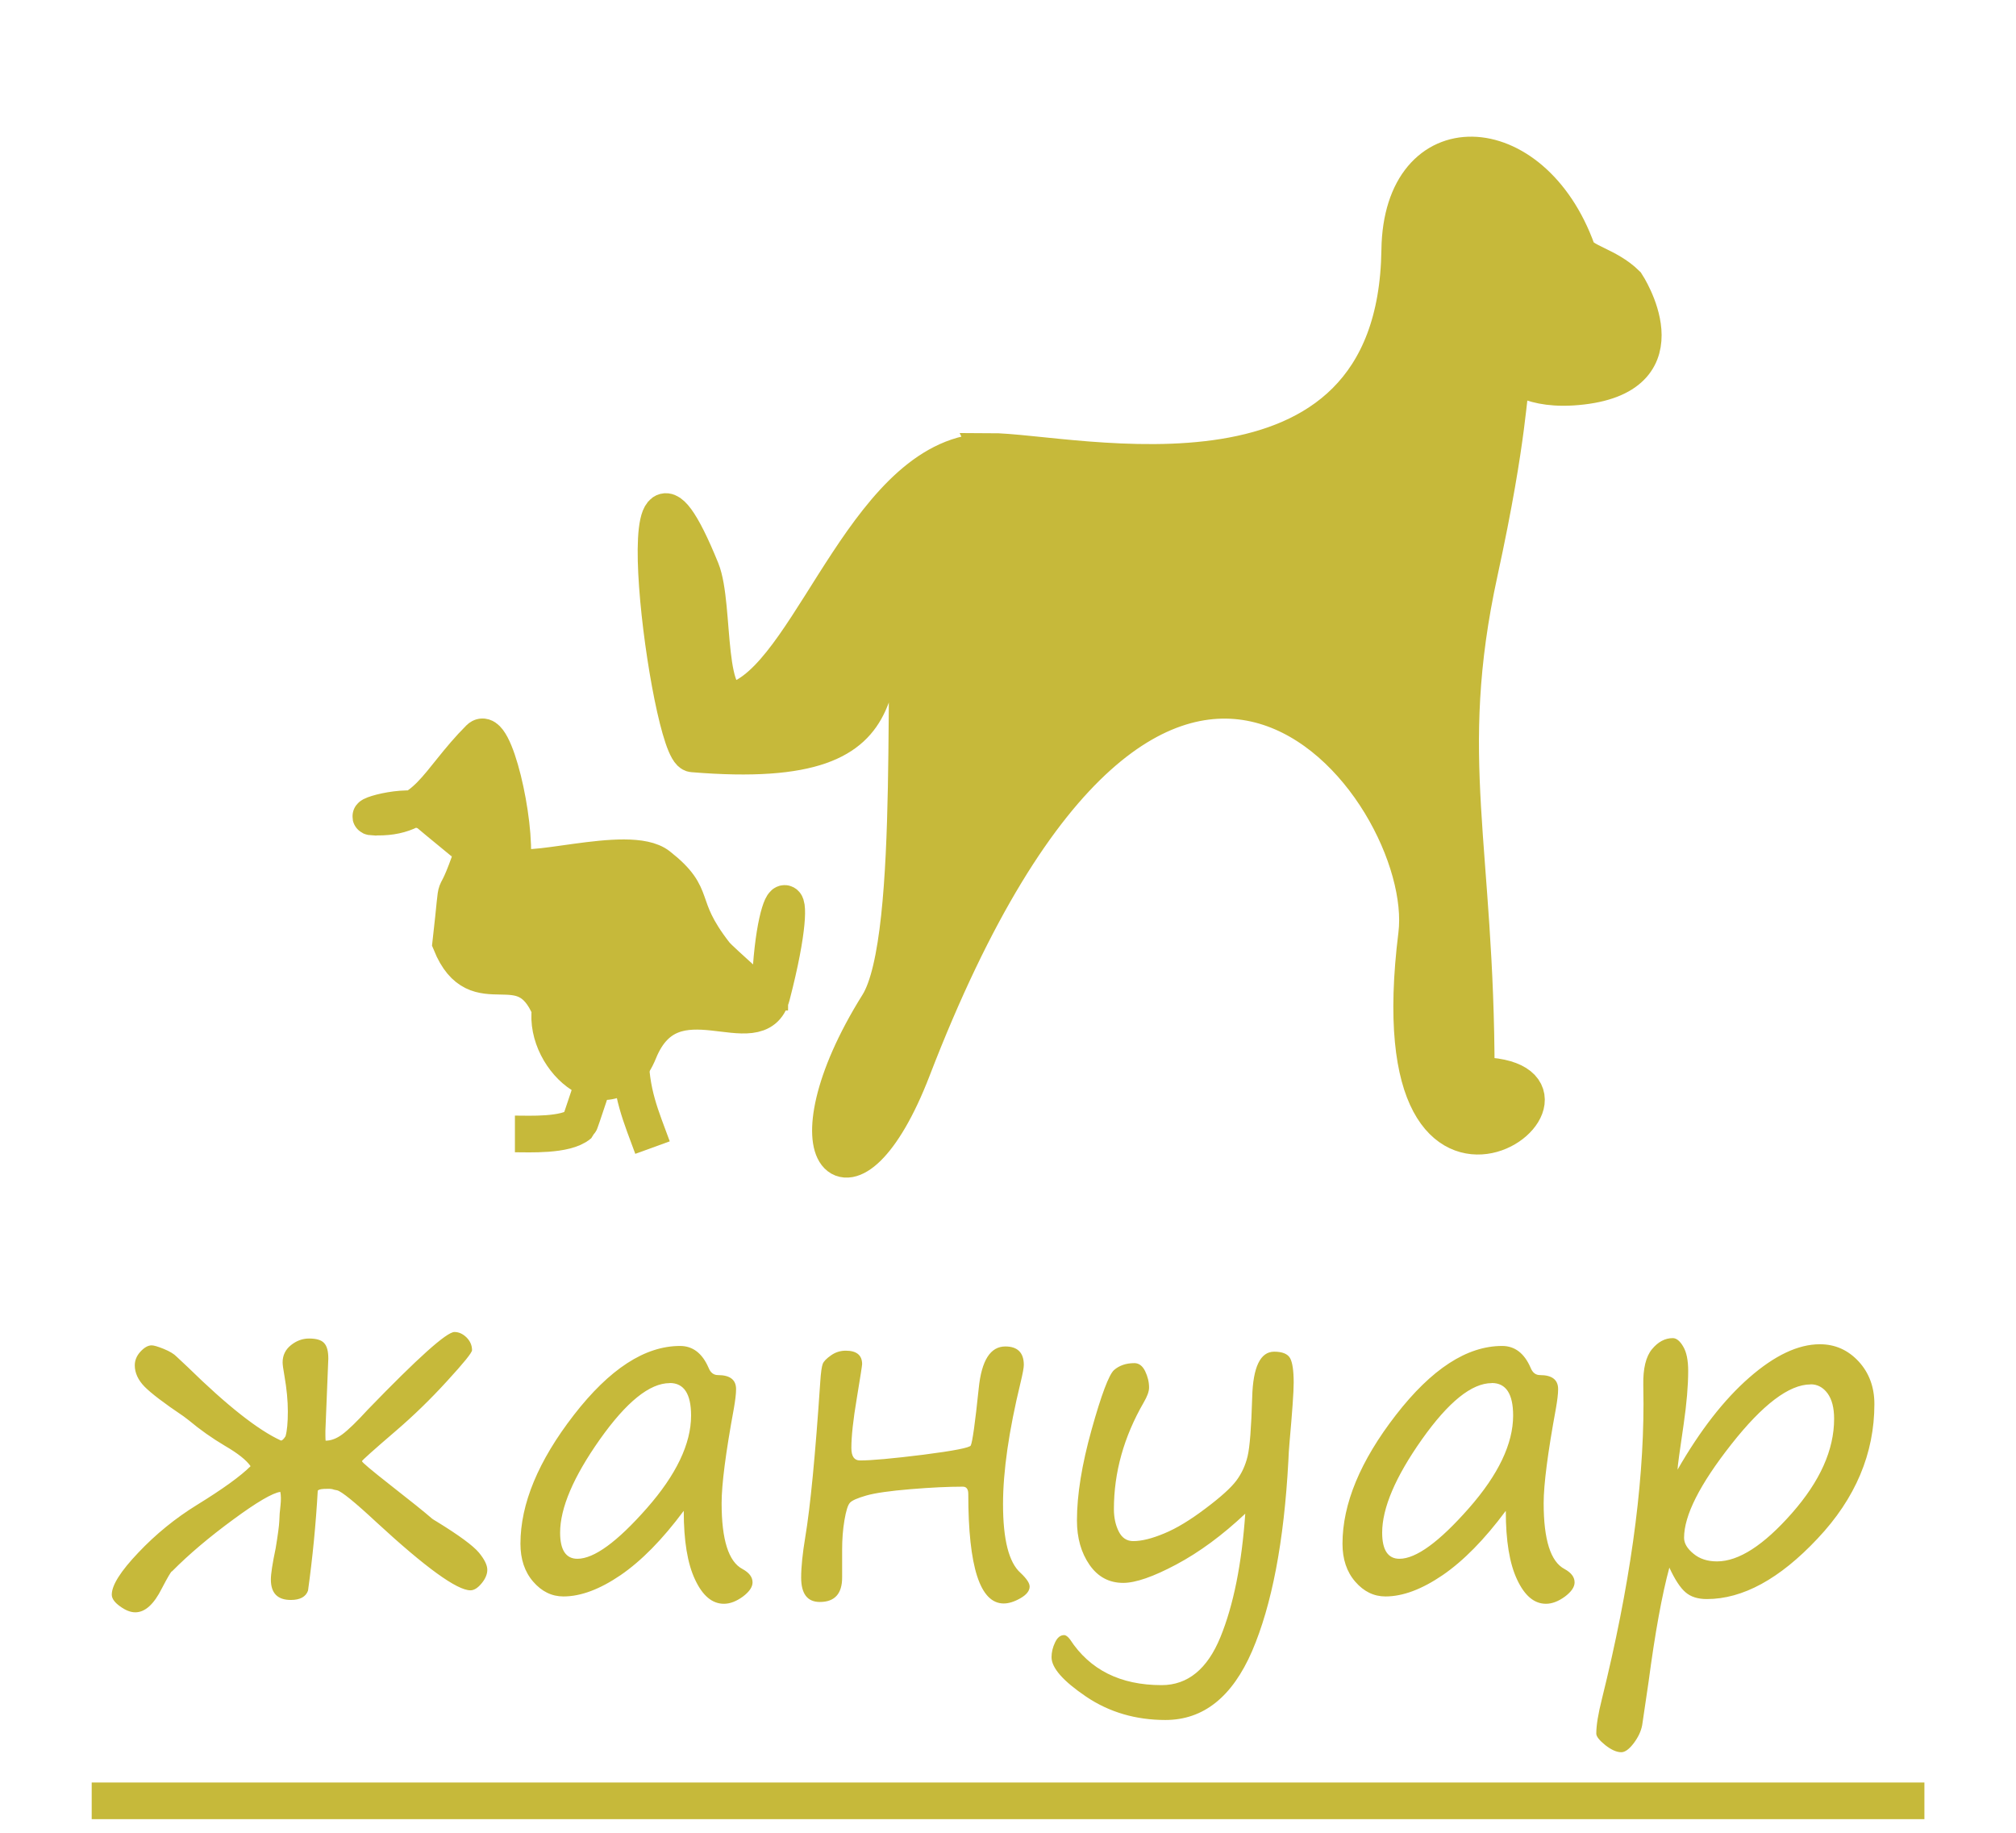
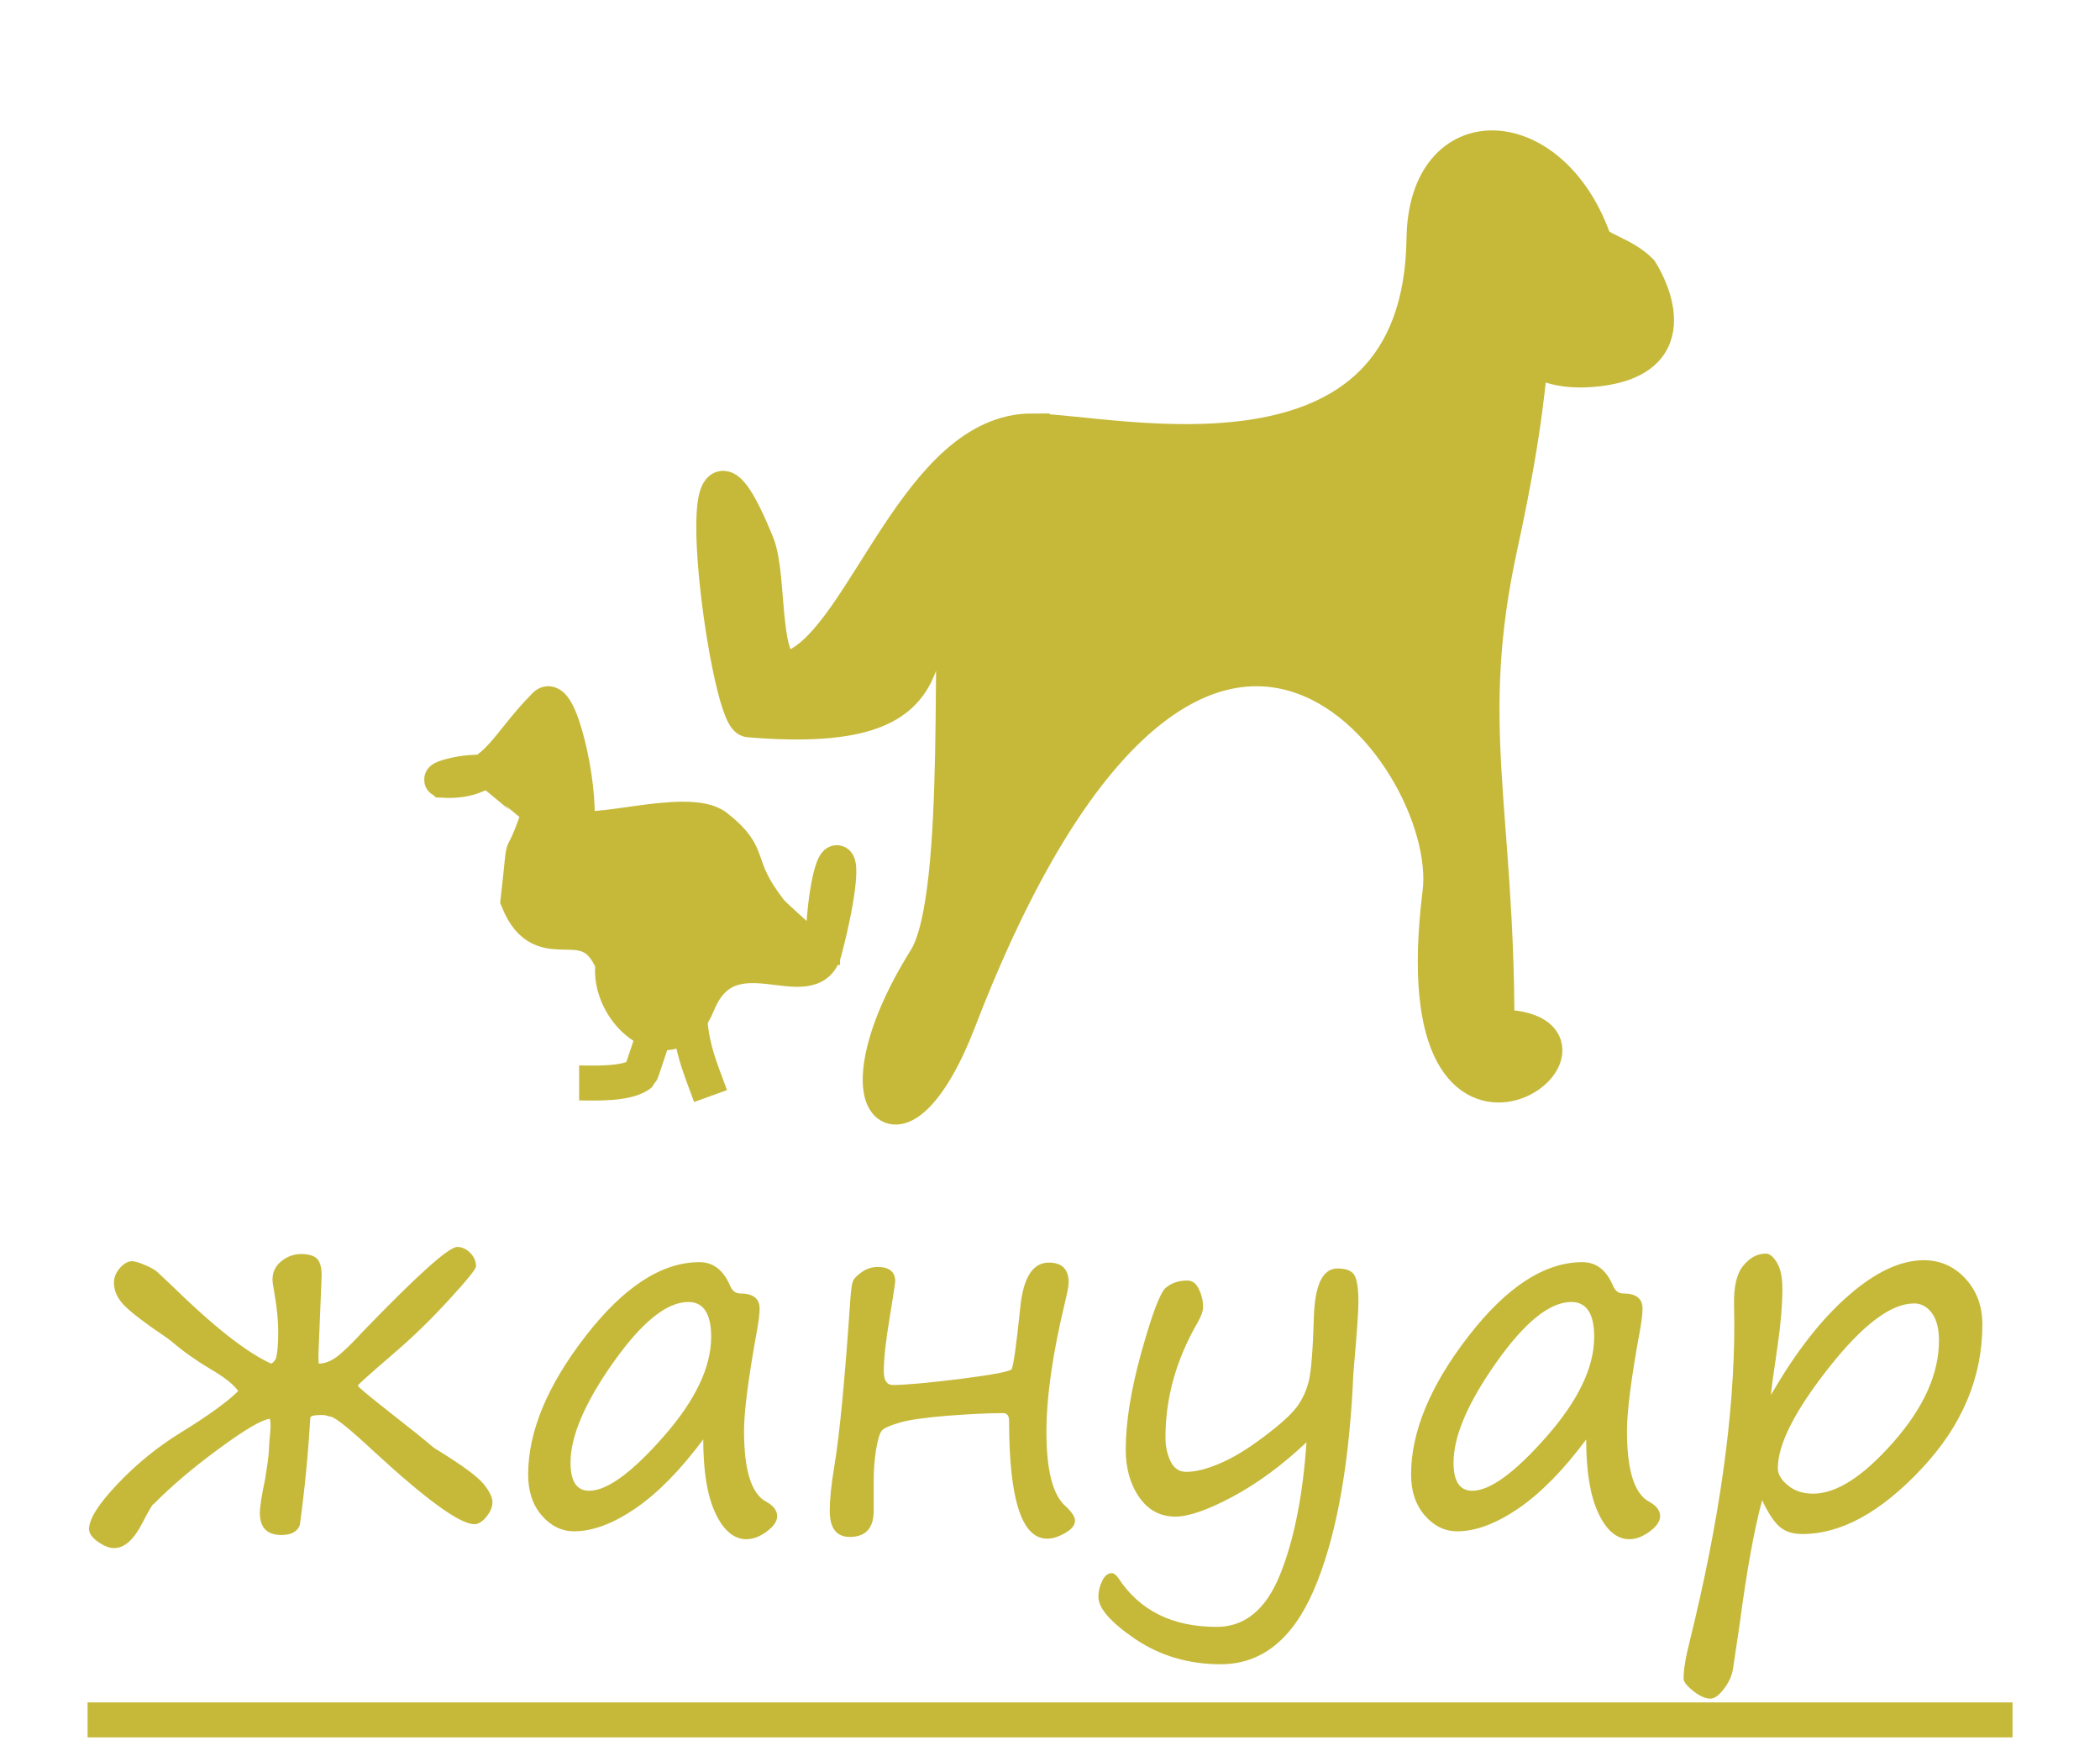
- <svg xmlns="http://www.w3.org/2000/svg" xml:space="preserve" width="11mm" height="10mm" version="1.1" style="shape-rendering:geometricPrecision; text-rendering:geometricPrecision; image-rendering:optimizeQuality; fill-rule:evenodd; clip-rule:evenodd" viewBox="0 0 200.73 182.48">
+ <svg xmlns="http://www.w3.org/2000/svg" xml:space="preserve" width="12mm" height="10mm" version="1.1" style="shape-rendering:geometricPrecision; text-rendering:geometricPrecision; image-rendering:optimizeQuality; fill-rule:evenodd; clip-rule:evenodd" viewBox="0 0 238.89 199.07">
  <defs>
    <style type="text/css">
   
-     .str0 {stroke:#C6B93A;stroke-width:3.65;stroke-miterlimit:22.926}
+     .str0 {stroke:#C6B93A;stroke-width:3.98;stroke-miterlimit:22.926}
    .fil0 {fill:none}
    .fil1 {fill:#C6B93A}
    .fil2 {fill:#C6B93A;fill-rule:nonzero}
   
  </style>
  </defs>
  <g id="Layer_x0020_1">
-     <g id="_1087572728">
-       <polygon class="fil0" points="-0,0 200.73,0 200.73,182.48 -0,182.48 " />
+     <g id="_923462256">
+       <polygon class="fil0" points="-0,0 238.89,0 238.89,199.07 -0,199.07 " />
      <g>
-         <g>
-           <path class="fil1 str0" d="M98.5 44.94c8.26,0 40.48,8.18 40.87,-20.05 0.18,-12.87 13.19,-12.36 17.66,0.03 0.42,1.17 3.02,1.48 4.92,3.36 0,0 5.88,8.97 -4.43,10.18 -10.98,1.29 -4.14,-9.35 -10.21,18.53 -4.03,18.53 -0.32,27.26 -0.32,50.08 15.45,0 -10.24,20.53 -5.94,-14.01 1.82,-14.59 -25.55,-50.59 -50.2,13.41 -6.08,15.78 -13.01,8.86 -3.42,-6.47 4.18,-6.67 2.14,-36.88 3.43,-41.87 -6.56,7.21 2.19,18.93 -21.89,16.93 -2.37,-0.2 -7.29,-38.33 0.85,-18.33 1.46,3.6 0.22,14.45 3.94,12.79 7.33,-3.28 12.83,-24.56 24.75,-24.56z" />
-           <path class="fil1 str0" d="M37.11 81.34c5.47,0.29 6.31,-3.52 10.62,-7.83 1.47,-1.47 3.71,8.31 3.27,12.41 0.62,1.7 11.59,-2.07 14.57,0.28 4.03,3.17 1.72,3.73 5.6,8.73 0.7,0.91 5.47,4.72 5.47,5.68 0,-13.03 3.67,-14.8 0.21,-1.49 -1.35,5.21 -9.89,-2.62 -13.22,5.55 -2.72,6.68 -9.54,0.96 -8.85,-4.2 -2.67,-6.43 -7.27,-0.11 -9.9,-6.57 0.94,-8.23 -0.09,-2.28 2.25,-9.21 -0.03,-0.05 -3.79,-3.11 -4.4,-3.64 -1.52,-1.32 -6.83,0.24 -5.64,0.3z" />
-           <path class="fil0 str0" d="M59.53 106.37c-0.06,0.24 -1.77,5.5 -1.87,5.59 -1.33,1.13 -4.97,0.94 -6.39,0.94" />
-           <path class="fil0 str0" d="M62.77 104.7c-0.05,4.08 1.09,6.5 2.2,9.56" />
-         </g>
-         <path class="fil2" d="M31.64 148.39c-0.19,3.39 -0.52,6.72 -0.97,9.98 -0.22,0.62 -0.8,0.93 -1.71,0.93 -1.33,0 -1.99,-0.68 -1.99,-2.04 0,-0.56 0.16,-1.6 0.48,-3.12 0.22,-1.33 0.34,-2.23 0.36,-2.7 0.01,-0.47 0.05,-1 0.12,-1.56 0.06,-0.56 0.05,-1.01 -0.02,-1.34 -0.76,0.1 -2.34,1.02 -4.7,2.76 -2.37,1.74 -4.4,3.45 -6.09,5.16l0 -0.02c-0.11,0.06 -0.44,0.63 -1,1.7 -0.8,1.6 -1.68,2.39 -2.65,2.39 -0.46,0 -0.96,-0.19 -1.51,-0.59 -0.55,-0.39 -0.83,-0.78 -0.83,-1.17 0,-0.94 0.88,-2.33 2.64,-4.18 1.75,-1.85 3.7,-3.43 5.82,-4.74 2.6,-1.6 4.38,-2.89 5.36,-3.87 -0.43,-0.62 -1.29,-1.29 -2.56,-2.03 -1.28,-0.76 -2.47,-1.6 -3.58,-2.53 -0.15,-0.12 -0.33,-0.26 -0.54,-0.41 -1.95,-1.31 -3.24,-2.3 -3.88,-2.95 -0.64,-0.66 -0.97,-1.37 -0.97,-2.12 0,-0.5 0.19,-0.96 0.57,-1.37 0.38,-0.41 0.75,-0.62 1.11,-0.62 0.22,0 0.63,0.12 1.22,0.36 0.59,0.24 1.01,0.5 1.27,0.77l1.11 1.04c3.91,3.83 7,6.27 9.28,7.31 0.11,0 0.27,-0.14 0.45,-0.43 0.15,-0.52 0.23,-1.34 0.23,-2.47 0,-1.05 -0.11,-2.24 -0.34,-3.55 -0.12,-0.67 -0.18,-1.12 -0.18,-1.33 0,-0.71 0.28,-1.28 0.83,-1.72 0.55,-0.44 1.15,-0.66 1.8,-0.66 0.74,0 1.24,0.15 1.51,0.46 0.28,0.3 0.41,0.81 0.41,1.54l-0.29 7.19 0 0.46c0,0.21 0.01,0.39 0.02,0.52 0.53,0 1.08,-0.2 1.65,-0.62 0.57,-0.42 1.43,-1.24 2.56,-2.48 4.97,-5.14 7.84,-7.72 8.62,-7.72 0.44,0 0.84,0.19 1.2,0.54 0.36,0.36 0.55,0.79 0.55,1.27 0,0.25 -0.83,1.27 -2.48,3.07 -1.65,1.81 -3.35,3.46 -5.11,4.97 -2.25,1.93 -3.37,2.94 -3.37,3.01 0,0.11 0.93,0.89 2.8,2.36 2.02,1.58 3.42,2.7 4.19,3.37 0.11,0.08 0.26,0.18 0.46,0.29 2.23,1.37 3.62,2.4 4.19,3.08 0.56,0.68 0.84,1.25 0.84,1.72 0,0.44 -0.19,0.89 -0.57,1.35 -0.38,0.46 -0.75,0.69 -1.11,0.69 -1.34,0 -4.46,-2.26 -9.35,-6.77 -2.17,-2.02 -3.48,-3.08 -3.93,-3.19 -0.2,-0.03 -0.35,-0.07 -0.46,-0.11 -0.15,-0.04 -0.42,-0.05 -0.82,-0.03 -0.39,0.02 -0.6,0.09 -0.64,0.19zm36.42 2.06c-2.11,2.84 -4.2,4.96 -6.27,6.38 -2.07,1.41 -3.96,2.12 -5.69,2.12 -1.16,0 -2.16,-0.49 -3.01,-1.47 -0.85,-0.98 -1.27,-2.24 -1.27,-3.78 0,-3.96 1.77,-8.24 5.32,-12.82 3.55,-4.58 7.07,-6.87 10.57,-6.87 1.27,0 2.21,0.72 2.84,2.17 0.19,0.48 0.5,0.73 0.93,0.73 1.2,0 1.81,0.46 1.81,1.4 0,0.47 -0.08,1.11 -0.22,1.92 -0.82,4.45 -1.22,7.59 -1.22,9.42 0,3.66 0.69,5.84 2.08,6.57 0.66,0.36 1,0.8 1,1.33 0,0.47 -0.33,0.94 -0.97,1.42 -0.65,0.47 -1.27,0.71 -1.88,0.71 -1.17,0 -2.12,-0.8 -2.87,-2.4 -0.76,-1.6 -1.13,-3.88 -1.13,-6.83zm-1.38 -12.74c-1.99,0 -4.31,1.87 -6.95,5.6 -2.64,3.74 -3.96,6.84 -3.96,9.29 0,1.73 0.58,2.6 1.72,2.6 1.66,0 3.96,-1.68 6.91,-5.03 2.94,-3.34 4.41,-6.43 4.41,-9.23 0,-2.16 -0.71,-3.24 -2.12,-3.24zm29.98 6.2c0.16,-0.32 0.43,-2.21 0.79,-5.68 0.28,-2.78 1.16,-4.17 2.65,-4.17 1.22,0 1.84,0.62 1.84,1.84 0,0.28 -0.11,0.86 -0.32,1.74 -1.17,4.81 -1.75,8.85 -1.75,12.12 0,3.53 0.58,5.82 1.75,6.85 0.6,0.57 0.9,1.01 0.9,1.36 0,0.42 -0.31,0.81 -0.92,1.16 -0.61,0.35 -1.17,0.52 -1.66,0.52 -2.36,0 -3.53,-3.64 -3.53,-10.91 0,-0.49 -0.19,-0.72 -0.55,-0.72 -1.42,0 -3.15,0.08 -5.2,0.25 -2.05,0.17 -3.52,0.38 -4.4,0.63 -0.89,0.26 -1.43,0.49 -1.63,0.72 -0.21,0.22 -0.39,0.8 -0.55,1.74 -0.16,0.94 -0.23,1.92 -0.23,2.93l0 2.78c0,1.61 -0.74,2.43 -2.22,2.43 -1.24,0 -1.86,-0.81 -1.86,-2.43 0,-1.06 0.14,-2.4 0.41,-4.03 0.5,-2.99 1,-8.14 1.49,-15.43 0.06,-0.96 0.15,-1.56 0.25,-1.82 0.1,-0.25 0.38,-0.54 0.83,-0.85 0.44,-0.31 0.93,-0.46 1.46,-0.46 1.08,0 1.63,0.45 1.63,1.34 0,0.14 -0.18,1.27 -0.53,3.4 -0.36,2.13 -0.54,3.78 -0.54,4.95 0,0.84 0.29,1.24 0.86,1.24 1.15,0 3.24,-0.19 6.3,-0.57 3.04,-0.39 4.62,-0.7 4.73,-0.92zm27.34 6.79c-2.29,2.16 -4.59,3.85 -6.88,5.07 -2.29,1.22 -4.05,1.83 -5.28,1.83 -1.4,0 -2.52,-0.59 -3.36,-1.8 -0.83,-1.2 -1.25,-2.67 -1.25,-4.42 0,-2.55 0.49,-5.57 1.46,-9.04 0.97,-3.48 1.72,-5.45 2.22,-5.92 0.52,-0.46 1.2,-0.7 2.04,-0.7 0.45,0 0.81,0.27 1.07,0.8 0.26,0.54 0.39,1.08 0.39,1.64 0,0.38 -0.18,0.87 -0.53,1.47 -1.98,3.43 -2.97,6.97 -2.97,10.62 0,0.85 0.16,1.59 0.48,2.23 0.32,0.64 0.8,0.96 1.45,0.96 0.83,0 1.85,-0.25 3.07,-0.76 1.22,-0.5 2.59,-1.33 4.11,-2.48 1.52,-1.14 2.55,-2.07 3.08,-2.78 0.53,-0.71 0.9,-1.51 1.12,-2.42 0.22,-0.91 0.37,-2.87 0.46,-5.89 0.08,-3.02 0.82,-4.53 2.19,-4.53 0.81,0 1.34,0.22 1.58,0.64 0.24,0.43 0.36,1.25 0.36,2.46 0,0.9 -0.14,2.86 -0.41,5.89 -0.06,0.68 -0.1,1.31 -0.12,1.88 -0.43,8.06 -1.65,14.37 -3.61,18.94 -1.98,4.57 -4.85,6.86 -8.63,6.86 -2.95,0 -5.59,-0.77 -7.89,-2.32 -2.29,-1.55 -3.45,-2.86 -3.45,-3.93 0,-0.49 0.12,-0.99 0.35,-1.47 0.23,-0.49 0.53,-0.73 0.9,-0.73 0.18,0 0.38,0.15 0.59,0.43 1.98,3.03 5.01,4.55 9.12,4.55 2.6,0 4.56,-1.6 5.86,-4.79 1.3,-3.19 2.12,-7.29 2.47,-12.3zm25.91 -0.25c-2.11,2.84 -4.2,4.96 -6.27,6.38 -2.07,1.41 -3.96,2.12 -5.69,2.12 -1.16,0 -2.16,-0.49 -3.01,-1.47 -0.85,-0.98 -1.27,-2.24 -1.27,-3.78 0,-3.96 1.77,-8.24 5.32,-12.82 3.55,-4.58 7.07,-6.87 10.57,-6.87 1.27,0 2.21,0.72 2.84,2.17 0.19,0.48 0.5,0.73 0.93,0.73 1.2,0 1.81,0.46 1.81,1.4 0,0.47 -0.08,1.11 -0.22,1.92 -0.82,4.45 -1.22,7.59 -1.22,9.42 0,3.66 0.69,5.84 2.08,6.57 0.66,0.36 1,0.8 1,1.33 0,0.47 -0.33,0.94 -0.97,1.42 -0.65,0.47 -1.27,0.71 -1.88,0.71 -1.17,0 -2.12,-0.8 -2.87,-2.4 -0.76,-1.6 -1.13,-3.88 -1.13,-6.83zm-1.38 -12.74c-1.99,0 -4.31,1.87 -6.95,5.6 -2.64,3.74 -3.96,6.84 -3.96,9.29 0,1.73 0.58,2.6 1.72,2.6 1.66,0 3.96,-1.68 6.91,-5.03 2.94,-3.34 4.41,-6.43 4.41,-9.23 0,-2.16 -0.71,-3.24 -2.12,-3.24zm17.69 18.35c-0.74,2.72 -1.43,6.53 -2.08,11.43l-0.63 4.27c-0.11,0.6 -0.39,1.2 -0.84,1.8 -0.45,0.59 -0.86,0.9 -1.24,0.9 -0.47,0 -1,-0.24 -1.6,-0.71 -0.59,-0.48 -0.89,-0.86 -0.89,-1.14 0,-0.84 0.19,-1.98 0.56,-3.45 2.76,-11.15 4.14,-20.94 4.14,-29.37l-0.02 -1.9c-0.03,-1.63 0.26,-2.82 0.86,-3.55 0.61,-0.74 1.3,-1.11 2.08,-1.11 0.36,0 0.71,0.28 1.04,0.85 0.33,0.56 0.49,1.37 0.49,2.41 0,1.46 -0.15,3.24 -0.45,5.31 -0.39,2.63 -0.6,4.14 -0.61,4.53 2.25,-3.92 4.63,-6.98 7.15,-9.18 2.52,-2.2 4.86,-3.31 7.02,-3.31 1.52,0 2.8,0.57 3.86,1.71 1.05,1.14 1.57,2.56 1.57,4.25 0,4.91 -1.88,9.39 -5.66,13.39 -3.77,4.02 -7.45,6.02 -11.02,6.02 -0.9,0 -1.6,-0.22 -2.12,-0.67 -0.53,-0.45 -1.07,-1.28 -1.62,-2.47zm14.05 -18.22c-2.12,0 -4.76,1.99 -7.89,5.97 -3.14,3.99 -4.7,7.08 -4.7,9.3 0,0.55 0.31,1.07 0.93,1.58 0.62,0.52 1.4,0.77 2.35,0.77 2.16,0 4.64,-1.6 7.45,-4.79 2.81,-3.19 4.21,-6.32 4.21,-9.4 0,-1.11 -0.22,-1.95 -0.66,-2.55 -0.45,-0.6 -1.01,-0.89 -1.67,-0.89z" />
+         <path class="fil1 str0" d="M117.41 49.02c9.01,0 44.16,8.92 44.58,-21.88 0.2,-14.04 14.39,-13.49 19.27,0.03 0.46,1.28 3.29,1.61 5.36,3.67 0,0 6.42,9.79 -4.84,11.11 -11.98,1.41 -4.51,-10.2 -11.14,20.21 -4.4,20.21 -0.35,29.74 -0.35,54.63 16.86,0 -11.17,22.39 -6.48,-15.28 1.98,-15.91 -27.88,-55.19 -54.77,14.63 -6.63,17.21 -14.2,9.66 -3.73,-7.06 4.56,-7.28 2.34,-40.23 3.75,-45.68 -7.16,7.86 2.39,20.65 -23.88,18.46 -2.59,-0.22 -7.95,-41.82 0.93,-20 1.6,3.93 0.24,15.76 4.3,13.95 8,-3.58 14,-26.8 27,-26.8z" />
+         <path class="fil1 str0" d="M50.44 88.74c5.97,0.31 6.88,-3.84 11.59,-8.55 1.6,-1.6 4.05,9.06 3.57,13.54 0.68,1.86 12.64,-2.26 15.89,0.3 4.4,3.46 1.87,4.07 6.11,9.52 0.77,0.99 5.97,5.14 5.97,6.19 0,-14.21 4.01,-16.15 0.23,-1.63 -1.48,5.68 -10.79,-2.86 -14.42,6.05 -2.97,7.28 -10.41,1.05 -9.65,-4.58 -2.91,-7.01 -7.94,-0.12 -10.8,-7.17 1.03,-8.98 -0.1,-2.49 2.45,-10.04 -0.03,-0.05 -4.13,-3.4 -4.8,-3.97 -1.66,-1.44 -7.45,0.26 -6.15,0.33z" />
+         <path class="fil0 str0" d="M74.9 116.04c-0.07,0.26 -1.93,6 -2.04,6.1 -1.46,1.23 -5.42,1.02 -6.98,1.02" />
+         <path class="fil0 str0" d="M78.43 114.22c-0.06,4.45 1.19,7.09 2.4,10.43" />
      </g>
-       <line class="fil0 str0" x1="9.13" y1="179.3" x2="191.61" y2="179.3" />
+       <path class="fil2" d="M35.3 161.18c-0.24,4.16 -0.64,8.25 -1.19,12.25 -0.27,0.76 -0.98,1.14 -2.1,1.14 -1.63,0 -2.45,-0.84 -2.45,-2.5 0,-0.68 0.2,-1.96 0.59,-3.83 0.27,-1.63 0.42,-2.73 0.44,-3.32 0.02,-0.58 0.07,-1.22 0.14,-1.92 0.07,-0.69 0.07,-1.24 -0.03,-1.65 -0.94,0.12 -2.87,1.25 -5.77,3.39 -2.91,2.13 -5.4,4.24 -7.47,6.33l0 -0.03c-0.13,0.07 -0.54,0.77 -1.22,2.08 -0.99,1.96 -2.07,2.94 -3.25,2.94 -0.56,0 -1.17,-0.24 -1.85,-0.72 -0.67,-0.48 -1.01,-0.96 -1.01,-1.44 0,-1.15 1.08,-2.86 3.24,-5.13 2.15,-2.27 4.54,-4.21 7.15,-5.82 3.19,-1.96 5.37,-3.55 6.58,-4.75 -0.53,-0.76 -1.58,-1.58 -3.14,-2.49 -1.57,-0.93 -3.04,-1.96 -4.39,-3.11 -0.18,-0.15 -0.41,-0.32 -0.66,-0.5 -2.39,-1.61 -3.97,-2.82 -4.76,-3.62 -0.79,-0.8 -1.19,-1.68 -1.19,-2.6 0,-0.62 0.24,-1.17 0.69,-1.69 0.46,-0.5 0.92,-0.76 1.37,-0.76 0.27,0 0.78,0.14 1.5,0.45 0.72,0.29 1.24,0.61 1.55,0.94l1.36 1.28c4.8,4.7 8.59,7.7 11.39,8.97 0.14,0 0.33,-0.17 0.55,-0.52 0.19,-0.64 0.28,-1.64 0.28,-3.03 0,-1.29 -0.14,-2.75 -0.42,-4.36 -0.15,-0.83 -0.23,-1.38 -0.23,-1.63 0,-0.87 0.34,-1.57 1.02,-2.11 0.68,-0.54 1.41,-0.8 2.21,-0.8 0.91,0 1.53,0.19 1.86,0.56 0.34,0.37 0.5,1 0.5,1.89l-0.36 8.82 0 0.56c0,0.25 0.01,0.47 0.03,0.63 0.64,0 1.33,-0.25 2.03,-0.76 0.7,-0.51 1.75,-1.53 3.14,-3.04 6.1,-6.31 9.62,-9.47 10.58,-9.47 0.54,0 1.03,0.23 1.47,0.66 0.45,0.45 0.67,0.97 0.67,1.55 0,0.3 -1.02,1.56 -3.04,3.76 -2.03,2.22 -4.11,4.25 -6.27,6.1 -2.76,2.37 -4.13,3.6 -4.13,3.7 0,0.13 1.15,1.09 3.44,2.89 2.48,1.94 4.2,3.32 5.14,4.13 0.13,0.09 0.31,0.22 0.56,0.36 2.74,1.69 4.45,2.95 5.14,3.78 0.68,0.83 1.03,1.54 1.03,2.1 0,0.54 -0.23,1.09 -0.69,1.66 -0.46,0.56 -0.92,0.84 -1.36,0.84 -1.65,0 -5.47,-2.77 -11.47,-8.3 -2.66,-2.49 -4.28,-3.78 -4.83,-3.92 -0.25,-0.04 -0.43,-0.08 -0.56,-0.14 -0.19,-0.05 -0.52,-0.07 -1,-0.04 -0.48,0.03 -0.74,0.1 -0.78,0.24zm44.69 2.53c-2.59,3.48 -5.16,6.09 -7.69,7.83 -2.54,1.73 -4.87,2.61 -6.98,2.61 -1.42,0 -2.65,-0.6 -3.69,-1.8 -1.04,-1.2 -1.55,-2.75 -1.55,-4.65 0,-4.87 2.17,-10.11 6.52,-15.73 4.35,-5.62 8.67,-8.43 12.97,-8.43 1.55,0 2.71,0.88 3.48,2.67 0.24,0.59 0.62,0.89 1.14,0.89 1.48,0 2.22,0.57 2.22,1.72 0,0.58 -0.1,1.37 -0.27,2.36 -1,5.46 -1.5,9.32 -1.5,11.56 0,4.49 0.84,7.17 2.55,8.06 0.81,0.45 1.22,0.99 1.22,1.63 0,0.58 -0.4,1.16 -1.19,1.75 -0.8,0.58 -1.56,0.87 -2.3,0.87 -1.43,0 -2.61,-0.99 -3.53,-2.95 -0.93,-1.96 -1.39,-4.76 -1.39,-8.38zm-1.69 -15.64c-2.45,0 -5.29,2.29 -8.53,6.87 -3.24,4.59 -4.87,8.39 -4.87,11.41 0,2.12 0.71,3.19 2.12,3.19 2.04,0 4.86,-2.06 8.47,-6.17 3.61,-4.11 5.41,-7.89 5.41,-11.33 0,-2.64 -0.87,-3.97 -2.61,-3.97zm36.79 7.61c0.2,-0.39 0.53,-2.71 0.97,-6.97 0.34,-3.41 1.42,-5.12 3.25,-5.12 1.5,0 2.26,0.76 2.26,2.26 0,0.35 -0.13,1.06 -0.39,2.13 -1.43,5.91 -2.14,10.86 -2.14,14.87 0,4.33 0.71,7.14 2.14,8.41 0.74,0.69 1.11,1.24 1.11,1.67 0,0.52 -0.38,1 -1.13,1.42 -0.75,0.43 -1.43,0.64 -2.04,0.64 -2.89,0 -4.33,-4.47 -4.33,-13.39 0,-0.6 -0.23,-0.89 -0.67,-0.89 -1.74,0 -3.87,0.11 -6.38,0.3 -2.52,0.21 -4.32,0.46 -5.4,0.78 -1.09,0.32 -1.75,0.61 -2,0.88 -0.25,0.26 -0.47,0.98 -0.67,2.13 -0.19,1.15 -0.28,2.36 -0.28,3.6l0 3.41c0,1.98 -0.91,2.98 -2.72,2.98 -1.53,0 -2.28,-1 -2.28,-2.98 0,-1.3 0.17,-2.95 0.5,-4.94 0.62,-3.67 1.22,-9.98 1.83,-18.94 0.08,-1.17 0.18,-1.92 0.31,-2.23 0.12,-0.31 0.47,-0.66 1.02,-1.04 0.54,-0.38 1.14,-0.57 1.79,-0.57 1.33,0 2,0.55 2,1.64 0,0.17 -0.22,1.55 -0.64,4.17 -0.44,2.61 -0.66,4.64 -0.66,6.08 0,1.03 0.35,1.53 1.05,1.53 1.41,0 3.98,-0.24 7.73,-0.7 3.73,-0.48 5.67,-0.85 5.8,-1.13zm33.55 8.33c-2.81,2.65 -5.63,4.72 -8.45,6.22 -2.81,1.5 -4.97,2.25 -6.48,2.25 -1.72,0 -3.09,-0.73 -4.12,-2.21 -1.02,-1.47 -1.53,-3.28 -1.53,-5.42 0,-3.13 0.6,-6.83 1.79,-11.1 1.19,-4.27 2.1,-6.68 2.73,-7.26 0.64,-0.57 1.47,-0.86 2.5,-0.86 0.56,0 1,0.33 1.31,0.99 0.31,0.66 0.47,1.33 0.47,2.02 0,0.46 -0.22,1.06 -0.64,1.8 -2.43,4.21 -3.64,8.55 -3.64,13.03 0,1.04 0.2,1.95 0.59,2.74 0.39,0.79 0.98,1.18 1.77,1.18 1.02,0 2.28,-0.3 3.76,-0.93 1.5,-0.62 3.17,-1.63 5.04,-3.04 1.87,-1.4 3.13,-2.54 3.78,-3.41 0.64,-0.87 1.1,-1.86 1.37,-2.97 0.27,-1.12 0.46,-3.53 0.57,-7.22 0.11,-3.71 1.01,-5.56 2.69,-5.56 1,0 1.65,0.26 1.94,0.79 0.29,0.53 0.44,1.53 0.44,3.02 0,1.11 -0.17,3.52 -0.5,7.22 -0.08,0.84 -0.12,1.6 -0.14,2.31 -0.53,9.89 -2.02,17.63 -4.44,23.25 -2.43,5.61 -5.95,8.42 -10.59,8.42 -3.62,0 -6.86,-0.95 -9.68,-2.84 -2.81,-1.91 -4.23,-3.51 -4.23,-4.83 0,-0.61 0.14,-1.21 0.43,-1.8 0.28,-0.6 0.65,-0.89 1.1,-0.89 0.22,0 0.46,0.18 0.72,0.53 2.43,3.72 6.16,5.58 11.2,5.58 3.2,0 5.59,-1.96 7.19,-5.88 1.59,-3.92 2.61,-8.95 3.03,-15.09zm31.8 -0.3c-2.59,3.48 -5.16,6.09 -7.69,7.83 -2.54,1.73 -4.86,2.61 -6.98,2.61 -1.42,0 -2.65,-0.6 -3.69,-1.8 -1.04,-1.2 -1.56,-2.75 -1.56,-4.65 0,-4.87 2.17,-10.11 6.52,-15.73 4.35,-5.62 8.68,-8.43 12.97,-8.43 1.56,0 2.71,0.88 3.48,2.67 0.24,0.59 0.62,0.89 1.14,0.89 1.48,0 2.22,0.57 2.22,1.72 0,0.58 -0.1,1.37 -0.27,2.36 -1.01,5.46 -1.5,9.32 -1.5,11.56 0,4.49 0.84,7.17 2.55,8.06 0.81,0.45 1.22,0.99 1.22,1.63 0,0.58 -0.4,1.16 -1.19,1.75 -0.8,0.58 -1.56,0.87 -2.3,0.87 -1.43,0 -2.61,-0.99 -3.53,-2.95 -0.93,-1.96 -1.39,-4.76 -1.39,-8.38zm-1.69 -15.64c-2.45,0 -5.29,2.29 -8.53,6.87 -3.24,4.59 -4.87,8.39 -4.87,11.41 0,2.12 0.71,3.19 2.12,3.19 2.04,0 4.86,-2.06 8.47,-6.17 3.61,-4.11 5.41,-7.89 5.41,-11.33 0,-2.64 -0.87,-3.97 -2.61,-3.97zm21.71 22.53c-0.91,3.34 -1.75,8.01 -2.55,14.03l-0.78 5.24c-0.13,0.74 -0.47,1.48 -1.03,2.21 -0.55,0.73 -1.06,1.1 -1.53,1.1 -0.58,0 -1.22,-0.29 -1.96,-0.87 -0.73,-0.59 -1.09,-1.05 -1.09,-1.4 0,-1.03 0.23,-2.43 0.69,-4.23 3.38,-13.68 5.08,-25.7 5.08,-36.05l-0.03 -2.33c-0.04,-2 0.31,-3.46 1.05,-4.36 0.75,-0.91 1.59,-1.37 2.56,-1.37 0.45,0 0.87,0.35 1.28,1.04 0.41,0.69 0.61,1.68 0.61,2.96 0,1.79 -0.18,3.97 -0.55,6.52 -0.48,3.22 -0.73,5.08 -0.75,5.56 2.76,-4.81 5.68,-8.57 8.77,-11.27 3.09,-2.71 5.96,-4.06 8.62,-4.06 1.87,0 3.44,0.7 4.73,2.09 1.29,1.4 1.93,3.14 1.93,5.22 0,6.03 -2.31,11.52 -6.95,16.44 -4.63,4.93 -9.14,7.39 -13.52,7.39 -1.1,0 -1.96,-0.27 -2.6,-0.83 -0.64,-0.56 -1.31,-1.57 -1.99,-3.03zm17.25 -22.36c-2.61,0 -5.84,2.45 -9.69,7.33 -3.85,4.89 -5.78,8.69 -5.78,11.41 0,0.67 0.38,1.32 1.14,1.94 0.76,0.64 1.72,0.95 2.88,0.95 2.65,0 5.7,-1.96 9.14,-5.88 3.45,-3.92 5.17,-7.76 5.17,-11.54 0,-1.36 -0.27,-2.39 -0.81,-3.13 -0.55,-0.73 -1.23,-1.09 -2.05,-1.09z" />
+       <line class="fil0 str0" x1="9.96" y1="195.6" x2="228.94" y2="195.6" />
    </g>
  </g>
</svg>
